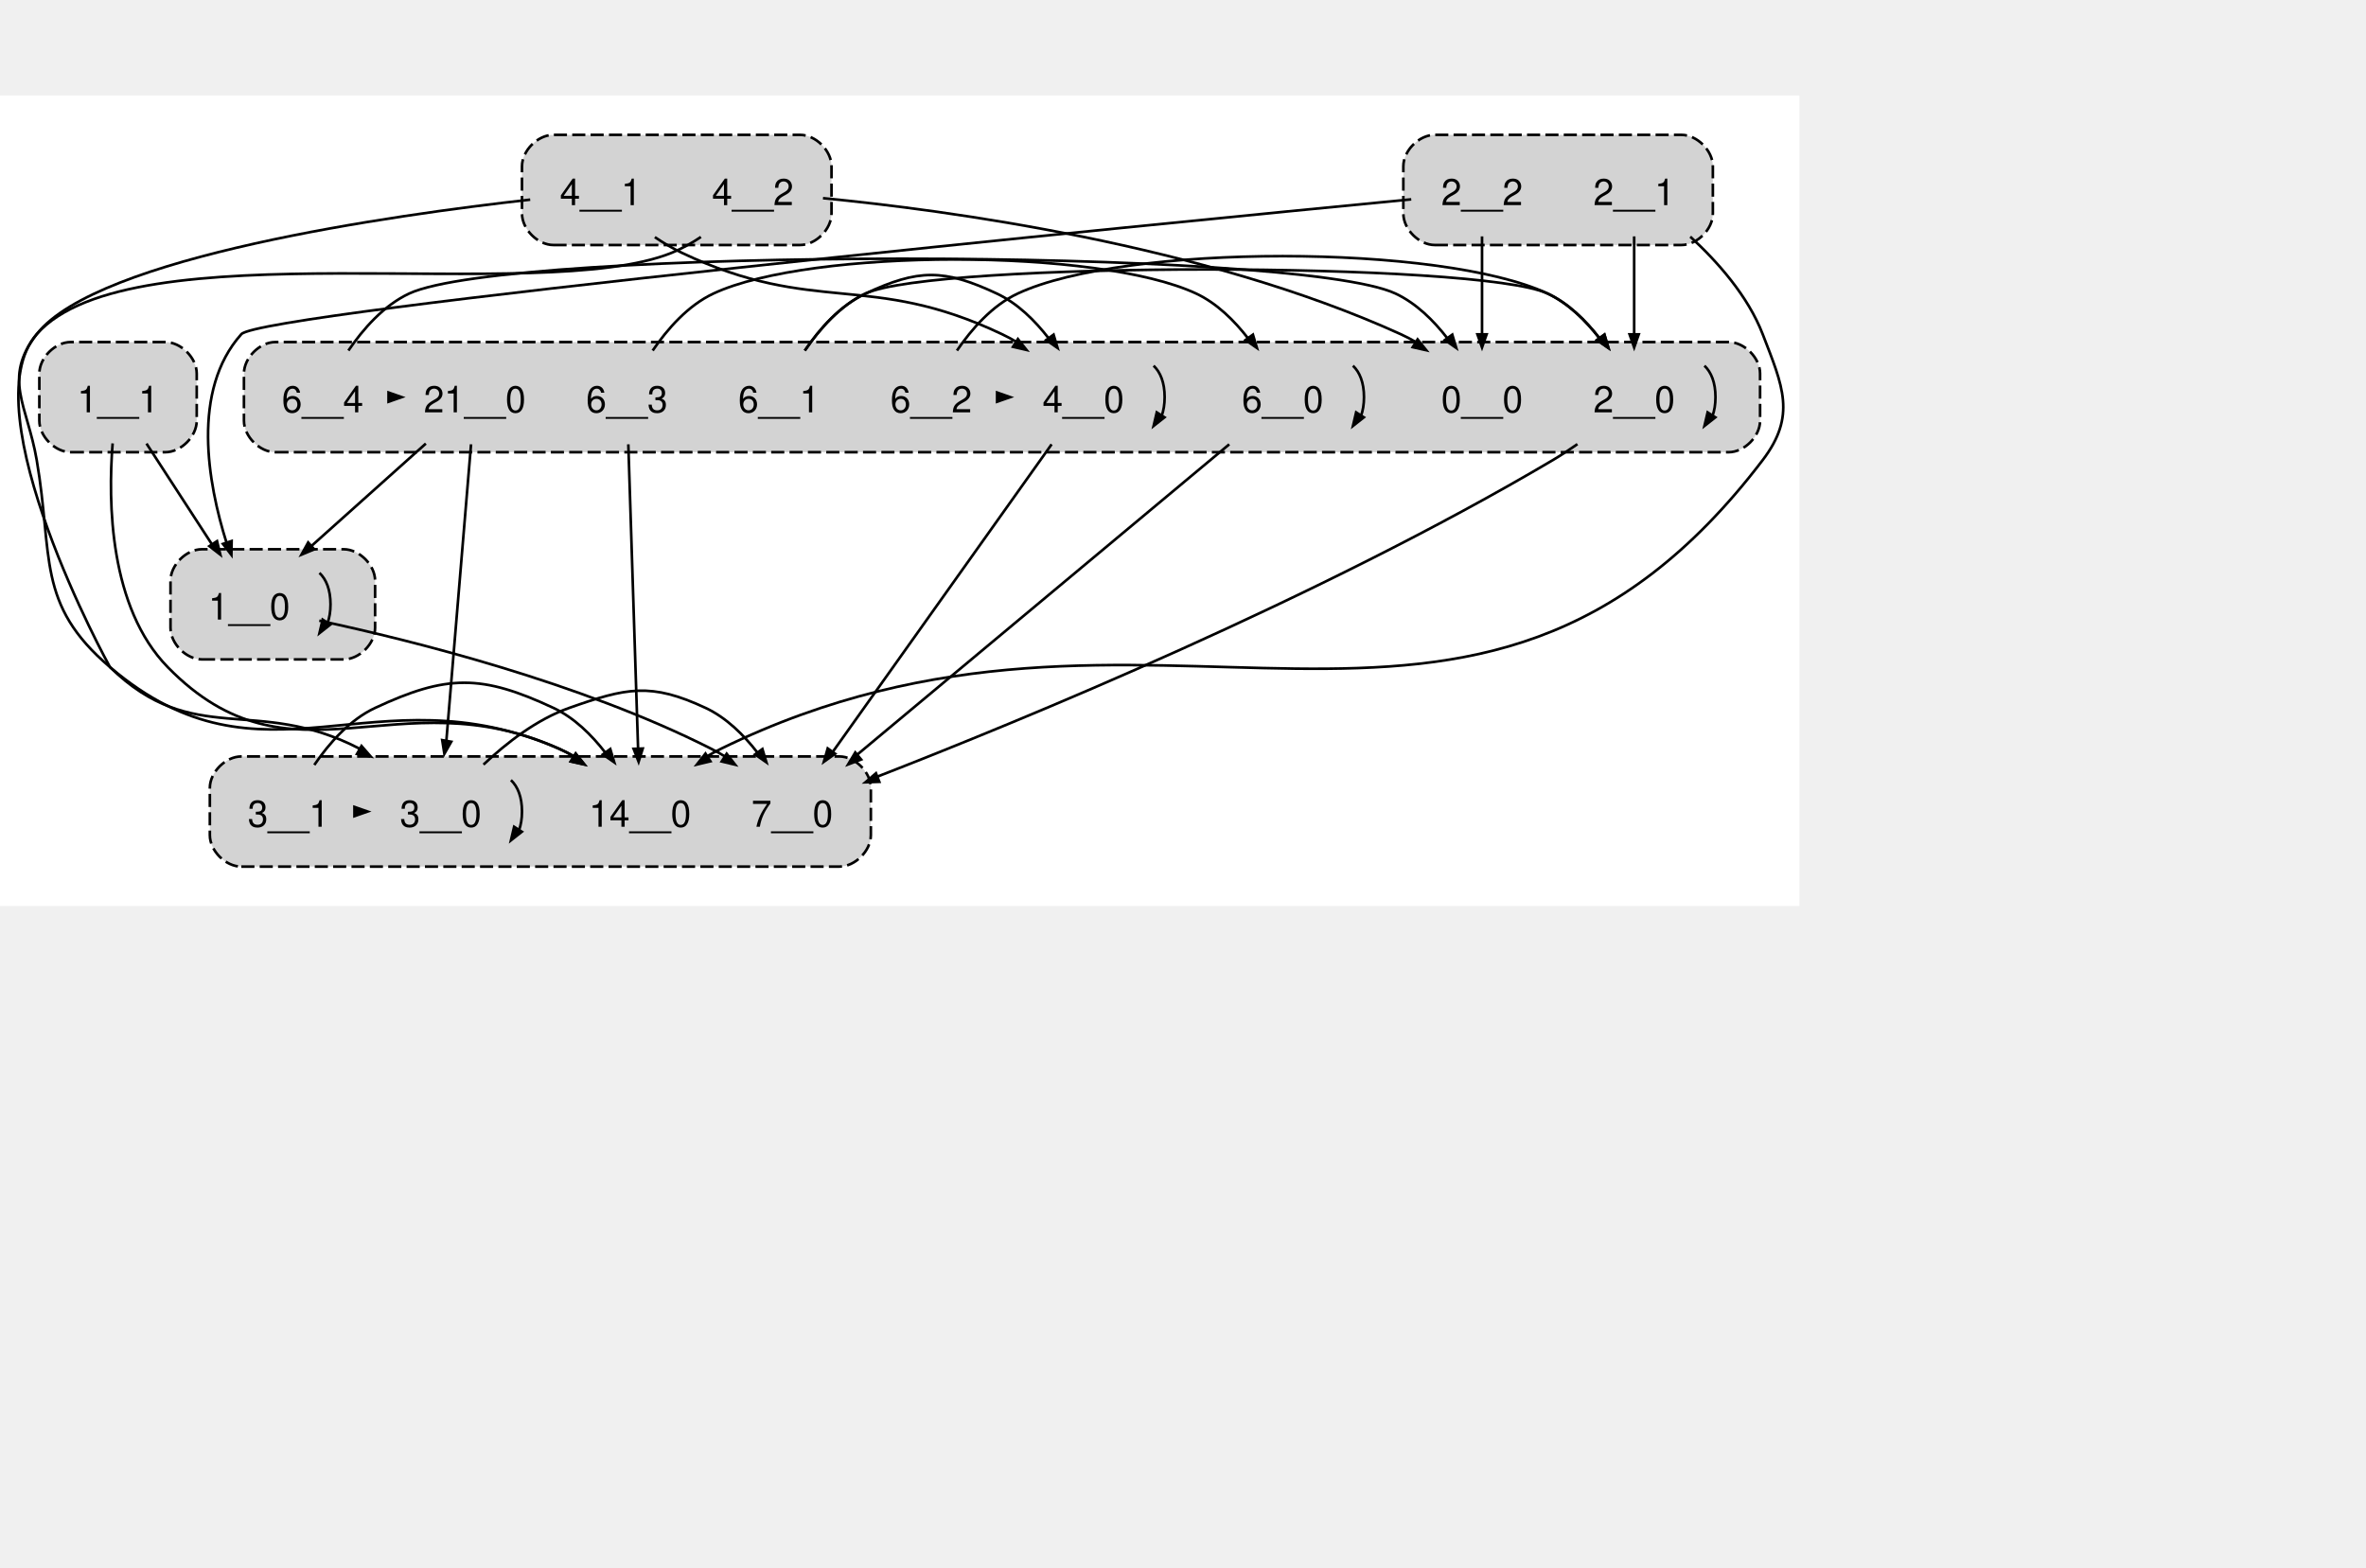
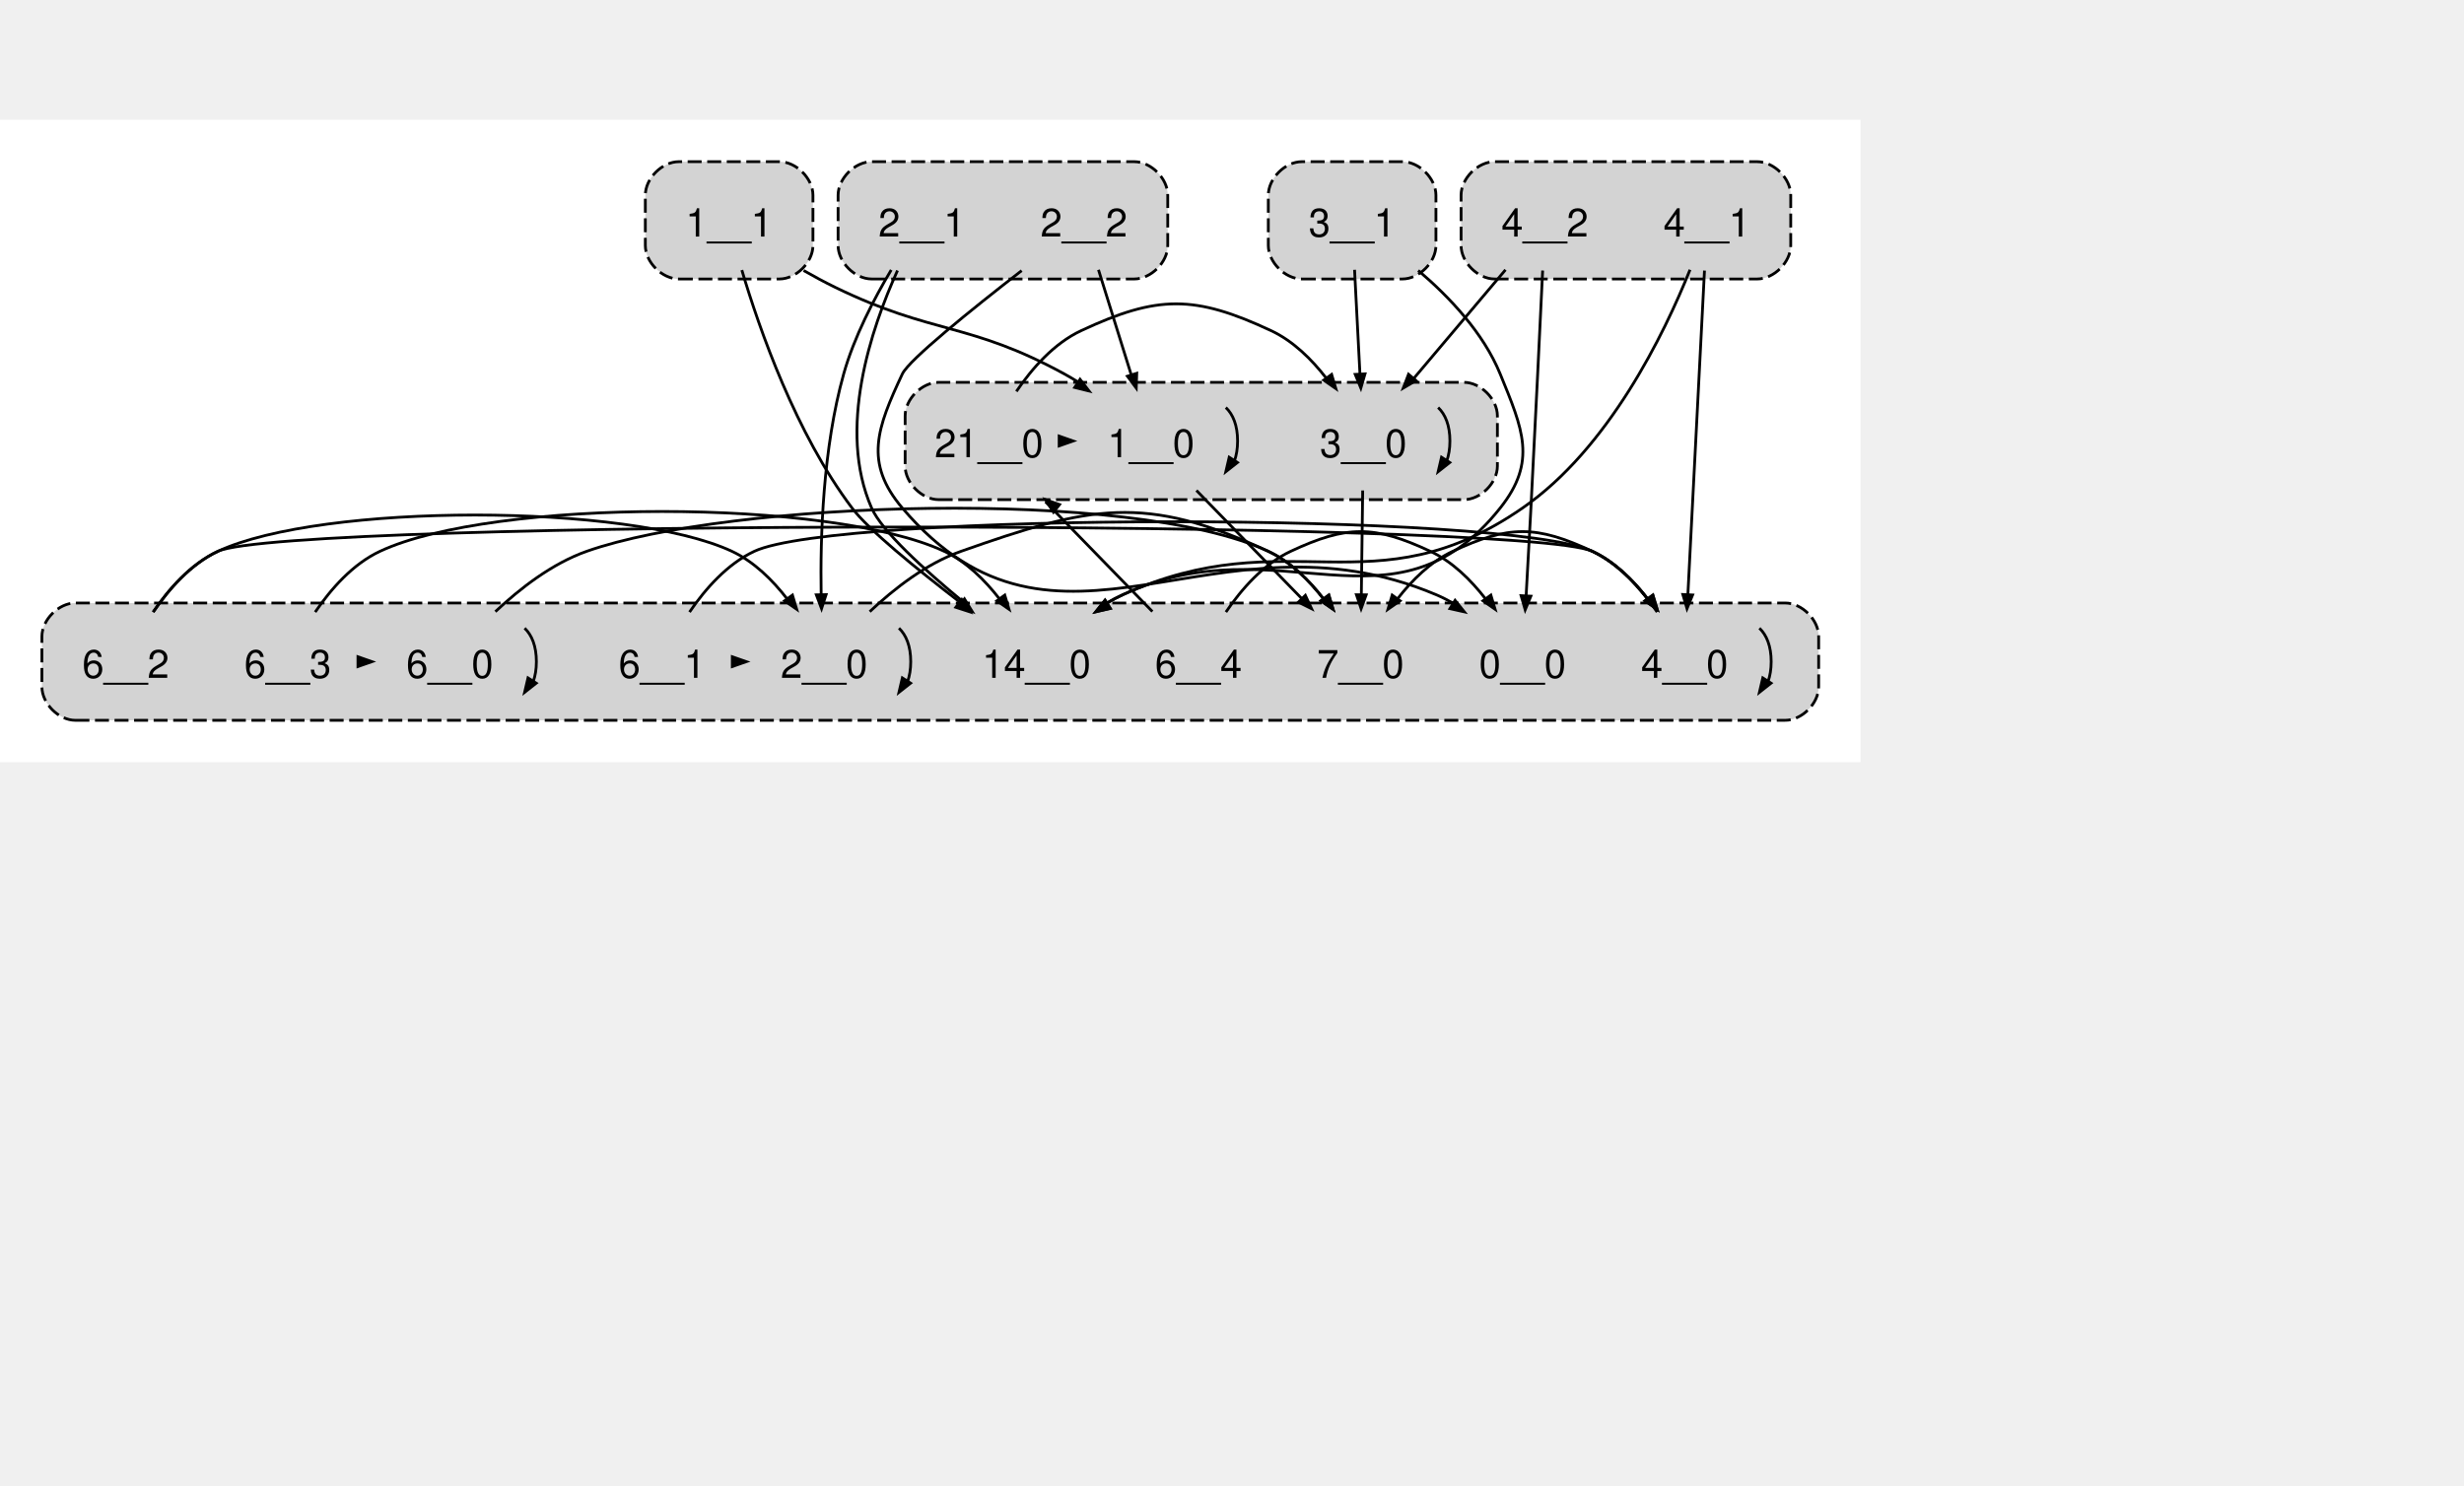
- <svg xmlns="http://www.w3.org/2000/svg" width="1118pt" height="741pt" viewBox="216.00 216.00 902.00 525.00">
-   <g id="graph0" class="graph" transform="scale(1 1) rotate(0) translate(220 521)">
-     <polygon fill="white" stroke="none" points="-4,4 -4,-305 682,-305 682,4 -4,4" />
-     <g id="clust1" class="cluster">
- </g>
-     <g id="clust2" class="cluster">
-       <path fill="lightgrey" stroke="black" stroke-dasharray="5,2" d="M88,-11C88,-11 316,-11 316,-11 322,-11 328,-17 328,-23 328,-23 328,-41 328,-41 328,-47 322,-53 316,-53 316,-53 88,-53 88,-53 82,-53 76,-47 76,-41 76,-41 76,-23 76,-23 76,-17 82,-11 88,-11" />
-     </g>
+ <svg xmlns="http://www.w3.org/2000/svg" width="1098pt" height="662pt" viewBox="216.00 216.00 882.00 446.00">
+   <g id="graph0" class="graph" transform="scale(1 1) rotate(0) translate(220 442)">
+     <polygon fill="white" stroke="none" points="-4,4 -4,-226 662,-226 662,4 -4,4" />
    <g id="clust4" class="cluster">
</g>
    <g id="clust5" class="cluster">
-       <path fill="lightgrey" stroke="black" stroke-dasharray="5,2" d="M101,-169C101,-169 655,-169 655,-169 661,-169 667,-175 667,-181 667,-181 667,-199 667,-199 667,-205 661,-211 655,-211 655,-211 101,-211 101,-211 95,-211 89,-205 89,-199 89,-199 89,-181 89,-181 89,-175 95,-169 101,-169" />
+       <path fill="lightgrey" stroke="black" stroke-dasharray="5,2" d="M332,-90C332,-90 520,-90 520,-90 526,-90 532,-96 532,-102 532,-102 532,-120 532,-120 532,-126 526,-132 520,-132 520,-132 332,-132 332,-132 326,-132 320,-126 320,-120 320,-120 320,-102 320,-102 320,-96 326,-90 332,-90" />
    </g>
    <g id="clust7" class="cluster">
</g>
    <g id="clust8" class="cluster">
-       <path fill="lightgrey" stroke="black" stroke-dasharray="5,2" d="M73,-90C73,-90 127,-90 127,-90 133,-90 139,-96 139,-102 139,-102 139,-120 139,-120 139,-126 133,-132 127,-132 127,-132 73,-132 73,-132 67,-132 61,-126 61,-120 61,-120 61,-102 61,-102 61,-96 67,-90 73,-90" />
+       <path fill="lightgrey" stroke="black" stroke-dasharray="5,2" d="M23,-11C23,-11 635,-11 635,-11 641,-11 647,-17 647,-23 647,-23 647,-41 647,-41 647,-47 641,-53 635,-53 635,-53 23,-53 23,-53 17,-53 11,-47 11,-41 11,-41 11,-23 11,-23 11,-17 17,-11 23,-11" />
    </g>
    <g id="clust10" class="cluster">
</g>
    <g id="clust11" class="cluster">
-       <path fill="lightgrey" stroke="black" stroke-dasharray="5,2" d="M207,-248C207,-248 301,-248 301,-248 307,-248 313,-254 313,-260 313,-260 313,-278 313,-278 313,-284 307,-290 301,-290 301,-290 207,-290 207,-290 201,-290 195,-284 195,-278 195,-278 195,-260 195,-260 195,-254 201,-248 207,-248" />
+       <path fill="lightgrey" stroke="black" stroke-dasharray="5,2" d="M239,-169C239,-169 275,-169 275,-169 281,-169 287,-175 287,-181 287,-181 287,-199 287,-199 287,-205 281,-211 275,-211 275,-211 239,-211 239,-211 233,-211 227,-205 227,-199 227,-199 227,-181 227,-181 227,-175 233,-169 239,-169" />
+     </g>
+     <g id="clust16" class="cluster">
+ </g>
+     <g id="clust17" class="cluster">
+       <path fill="lightgrey" stroke="black" stroke-dasharray="5,2" d="M308,-169C308,-169 402,-169 402,-169 408,-169 414,-175 414,-181 414,-181 414,-199 414,-199 414,-205 408,-211 402,-211 402,-211 308,-211 308,-211 302,-211 296,-205 296,-199 296,-199 296,-181 296,-181 296,-175 302,-169 308,-169" />
    </g>
    <g id="clust19" class="cluster">
</g>
    <g id="clust20" class="cluster">
-       <path fill="lightgrey" stroke="black" stroke-dasharray="5,2" d="M543,-248C543,-248 637,-248 637,-248 643,-248 649,-254 649,-260 649,-260 649,-278 649,-278 649,-284 643,-290 637,-290 637,-290 543,-290 543,-290 537,-290 531,-284 531,-278 531,-278 531,-260 531,-260 531,-254 537,-248 543,-248" />
+       <path fill="lightgrey" stroke="black" stroke-dasharray="5,2" d="M462,-169C462,-169 498,-169 498,-169 504,-169 510,-175 510,-181 510,-181 510,-199 510,-199 510,-205 504,-211 498,-211 498,-211 462,-211 462,-211 456,-211 450,-205 450,-199 450,-199 450,-181 450,-181 450,-175 456,-169 462,-169" />
    </g>
    <g id="clust25" class="cluster">
</g>
    <g id="clust26" class="cluster">
-       <path fill="lightgrey" stroke="black" stroke-dasharray="5,2" d="M23,-169C23,-169 59,-169 59,-169 65,-169 71,-175 71,-181 71,-181 71,-199 71,-199 71,-205 65,-211 59,-211 59,-211 23,-211 23,-211 17,-211 11,-205 11,-199 11,-199 11,-181 11,-181 11,-175 17,-169 23,-169" />
+       <path fill="lightgrey" stroke="black" stroke-dasharray="5,2" d="M531,-169C531,-169 625,-169 625,-169 631,-169 637,-175 637,-181 637,-181 637,-199 637,-199 637,-205 631,-211 625,-211 625,-211 531,-211 531,-211 525,-211 519,-205 519,-199 519,-199 519,-181 519,-181 519,-175 525,-169 531,-169" />
    </g>
    <g id="edge1" class="edge">
-       <path fill="none" stroke="black" d="M190.79,-43.98C193.37,-41.55 195,-37.55 195,-32 195,-29.22 194.59,-26.84 193.86,-24.84" />
-       <polygon fill="black" stroke="black" points="194.95,-24.3 190.79,-21.02 192,-26.18 194.95,-24.3" />
+       <path fill="none" stroke="black" d="M376.73,-111C376.83,-111 376.92,-111 377.01,-111" />
+       <polygon fill="black" stroke="black" points="375.13,-112.75 380.13,-111 375.13,-109.25 375.13,-112.75" />
    </g>
    <g id="edge2" class="edge">
-       <path fill="none" stroke="black" d="M180.32,-49.9C189.1,-58.18 200.64,-67.14 213,-71.5 234.79,-79.19 244.06,-81.29 265,-71.5 272.89,-67.81 279.56,-61.2 284.79,-54.43" />
-       <polygon fill="black" stroke="black" points="286.66,-55.83 288.18,-50.75 283.83,-53.78 286.66,-55.83" />
+       <path fill="none" stroke="black" d="M359.82,-128.75C365.43,-136.99 373.29,-145.96 383,-150.5 410.38,-163.3 423.62,-163.3 451,-150.5 458.89,-146.81 465.56,-140.2 470.79,-133.43" />
+       <polygon fill="black" stroke="black" points="472.66,-134.83 474.18,-129.75 469.83,-132.78 472.66,-134.83" />
+     </g>
+     <g id="edge13" class="edge">
+       <path fill="none" stroke="black" d="M434.79,-122.98C437.37,-120.55 439,-116.55 439,-111 439,-108.22 438.59,-105.84 437.86,-103.84" />
+       <polygon fill="black" stroke="black" points="438.95,-103.3 434.79,-100.02 436,-105.18 438.95,-103.3" />
+     </g>
+     <g id="edge14" class="edge">
+       <path fill="none" stroke="black" d="M424.27,-93.29C435.5,-81.77 450.51,-66.36 462.54,-54" />
+       <polygon fill="black" stroke="black" points="463.26,-55.74 465.5,-50.94 460.76,-53.3 463.26,-55.74" />
+     </g>
+     <g id="edge23" class="edge">
+       <path fill="none" stroke="black" d="M510.79,-122.98C513.37,-120.55 515,-116.55 515,-111 515,-108.22 514.59,-105.84 513.86,-103.84" />
+       <polygon fill="black" stroke="black" points="514.95,-103.3 510.79,-100.02 512,-105.18 514.95,-103.3" />
+     </g>
+     <g id="edge24" class="edge">
+       <path fill="none" stroke="black" d="M483.78,-93.29C483.64,-82.27 483.45,-67.69 483.29,-55.63" />
+       <polygon fill="black" stroke="black" points="485.03,-55.92 483.22,-50.94 481.54,-55.96 485.03,-55.92" />
    </g>
    <g id="edge3" class="edge">
-       <path fill="none" stroke="black" d="M132.73,-32C132.83,-32 132.92,-32 133.01,-32" />
-       <polygon fill="black" stroke="black" points="131.13,-33.75 136.13,-32 131.13,-30.25 131.13,-33.75" />
+       <path fill="none" stroke="black" d="M183.79,-43.98C186.37,-41.55 188,-37.55 188,-32 188,-29.22 187.59,-26.84 186.86,-24.84" />
+       <polygon fill="black" stroke="black" points="187.95,-24.3 183.79,-21.02 185,-26.18 187.95,-24.3" />
    </g>
    <g id="edge4" class="edge">
-       <path fill="none" stroke="black" d="M115.82,-49.75C121.43,-57.99 129.29,-66.96 139,-71.5 166.38,-84.3 179.62,-84.3 207,-71.5 214.89,-67.81 221.56,-61.2 226.79,-54.43" />
-       <polygon fill="black" stroke="black" points="228.66,-55.83 230.18,-50.75 225.83,-53.78 228.66,-55.83" />
+       <path fill="none" stroke="black" d="M173.32,-49.9C182.1,-58.18 193.64,-67.14 206,-71.5 257.13,-89.54 400.88,-94.47 450,-71.5 457.89,-67.81 464.56,-61.2 469.79,-54.43" />
+       <polygon fill="black" stroke="black" points="471.66,-55.83 473.18,-50.75 468.83,-53.78 471.66,-55.83" />
+     </g>
+     <g id="edge5" class="edge">
+       <path fill="none" stroke="black" d="M259.73,-32C259.83,-32 259.92,-32 260.01,-32" />
+       <polygon fill="black" stroke="black" points="258.13,-33.75 263.13,-32 258.13,-30.25 258.13,-33.75" />
    </g>
    <g id="edge6" class="edge">
-       <path fill="none" stroke="black" d="M464.63,-172.01C430.07,-143.17 360.05,-84.76 322.73,-53.63" />
-       <polygon fill="black" stroke="black" points="324.3,-51.83 319.34,-49.97 322.06,-54.52 324.3,-51.83" />
-     </g>
-     <g id="edge5" class="edge">
-       <path fill="none" stroke="black" d="M511.79,-201.98C514.37,-199.55 516,-195.55 516,-190 516,-187.22 515.59,-184.84 514.86,-182.84" />
-       <polygon fill="black" stroke="black" points="515.95,-182.3 511.79,-179.02 513,-184.18 515.95,-182.3" />
+       <path fill="none" stroke="black" d="M242.82,-49.75C248.43,-57.99 256.29,-66.96 266,-71.5 296.2,-85.62 535.8,-85.62 566,-71.5 573.89,-67.81 580.56,-61.2 585.79,-54.43" />
+       <polygon fill="black" stroke="black" points="587.66,-55.83 589.18,-50.75 584.83,-53.78 587.66,-55.83" />
+     </g>
+     <g id="edge18" class="edge">
+       <path fill="none" stroke="black" d="M307.32,-49.9C316.1,-58.18 327.64,-67.14 340,-71.5 386.1,-87.77 405.71,-92.21 450,-71.5 457.89,-67.81 464.56,-61.2 469.79,-54.43" />
+       <polygon fill="black" stroke="black" points="471.66,-55.83 473.18,-50.75 468.83,-53.78 471.66,-55.83" />
+     </g>
+     <g id="edge17" class="edge">
+       <path fill="none" stroke="black" d="M317.79,-43.98C320.37,-41.55 322,-37.55 322,-32 322,-29.22 321.59,-26.84 320.86,-24.84" />
+       <polygon fill="black" stroke="black" points="321.95,-24.3 317.79,-21.02 319,-26.18 321.95,-24.3" />
+     </g>
+     <g id="edge28" class="edge">
+       <path fill="none" stroke="black" d="M589.18,-49.75C583.57,-57.99 575.71,-66.96 566,-71.5 545.87,-80.91 536.13,-80.91 516,-71.5 508.11,-67.81 501.44,-61.2 496.21,-54.43" />
+       <polygon fill="black" stroke="black" points="497.17,-53.78 492.82,-50.75 494.34,-55.83 497.17,-53.78" />
+     </g>
+     <g id="edge27" class="edge">
+       <path fill="none" stroke="black" d="M625.79,-43.98C628.37,-41.55 630,-37.55 630,-32 630,-29.22 629.59,-26.84 628.86,-24.84" />
+       <polygon fill="black" stroke="black" points="629.95,-24.3 625.79,-21.02 627,-26.18 629.95,-24.3" />
+     </g>
+     <g id="edge8" class="edge">
+       <path fill="none" stroke="black" d="M50.82,-49.75C56.43,-57.99 64.29,-66.96 74,-71.5 111.04,-88.82 220.96,-88.82 258,-71.5 265.89,-67.81 272.56,-61.2 277.79,-54.43" />
+       <polygon fill="black" stroke="black" points="279.66,-55.83 281.18,-50.75 276.83,-53.78 279.66,-55.83" />
    </g>
    <g id="edge7" class="edge">
-       <path fill="none" stroke="black" d="M302.82,-207.75C308.43,-215.99 316.29,-224.96 326,-229.5 352.17,-241.74 559.83,-241.74 586,-229.5 593.89,-225.81 600.56,-219.2 605.79,-212.43" />
-       <polygon fill="black" stroke="black" points="607.66,-213.83 609.18,-208.75 604.83,-211.78 607.66,-213.83" />
-     </g>
-     <g id="edge8" class="edge">
-       <path fill="none" stroke="black" d="M302.82,-207.75C308.43,-215.99 316.29,-224.96 326,-229.5 346.13,-238.91 355.87,-238.91 376,-229.5 383.89,-225.81 390.56,-219.2 395.79,-212.43" />
-       <polygon fill="black" stroke="black" points="397.66,-213.83 399.18,-208.75 394.83,-211.78 397.66,-213.83" />
-     </g>
-     <g id="edge24" class="edge">
-       <path fill="none" stroke="black" d="M597.37,-172.08C594.29,-169.93 591.11,-167.84 588,-166 498.81,-113.25 385.11,-66.57 330.35,-45.26" />
-       <polygon fill="black" stroke="black" points="331.22,-43.33 325.92,-43.15 329.95,-46.59 331.22,-43.33" />
-     </g>
-     <g id="edge23" class="edge">
-       <path fill="none" stroke="black" d="M645.79,-201.98C648.37,-199.55 650,-195.55 650,-190 650,-187.22 649.59,-184.84 648.86,-182.84" />
-       <polygon fill="black" stroke="black" points="649.95,-182.3 645.79,-179.02 647,-184.18 649.95,-182.3" />
-     </g>
-     <g id="edge18" class="edge">
-       <path fill="none" stroke="black" d="M396.91,-172.01C376.64,-143.52 335.84,-86.18 313.5,-54.78" />
-       <polygon fill="black" stroke="black" points="314.4,-54.03 310.08,-50.97 311.55,-56.06 314.4,-54.03" />
-     </g>
-     <g id="edge17" class="edge">
-       <path fill="none" stroke="black" d="M435.79,-201.98C438.37,-199.55 440,-195.55 440,-190 440,-187.22 439.59,-184.84 438.86,-182.84" />
-       <polygon fill="black" stroke="black" points="439.95,-182.3 435.79,-179.02 437,-184.18 439.95,-182.3" />
+       <path fill="none" stroke="black" d="M50.82,-49.75C56.43,-57.99 64.29,-66.96 74,-71.5 98.76,-83.08 541.24,-83.08 566,-71.5 573.89,-67.81 580.56,-61.2 585.79,-54.43" />
+       <polygon fill="black" stroke="black" points="587.66,-55.83 589.18,-50.75 584.83,-53.78 587.66,-55.83" />
+     </g>
+     <g id="edge9" class="edge">
+       <path fill="none" stroke="black" d="M125.73,-32C125.83,-32 125.92,-32 126.01,-32" />
+       <polygon fill="black" stroke="black" points="124.13,-33.75 129.13,-32 124.13,-30.25 124.13,-33.75" />
    </g>
    <g id="edge10" class="edge">
-       <path fill="none" stroke="black" d="M360.82,-207.75C366.43,-215.99 374.29,-224.96 384,-229.5 424.66,-248.51 545.34,-248.51 586,-229.5 593.89,-225.81 600.56,-219.2 605.79,-212.43" />
-       <polygon fill="black" stroke="black" points="607.66,-213.83 609.18,-208.75 604.83,-211.78 607.66,-213.83" />
-     </g>
-     <g id="edge9" class="edge">
-       <path fill="none" stroke="black" d="M377.73,-190C377.83,-190 377.92,-190 378.01,-190" />
-       <polygon fill="black" stroke="black" points="376.13,-191.75 381.13,-190 376.13,-188.25 376.13,-191.75" />
+       <path fill="none" stroke="black" d="M108.82,-49.75C114.43,-57.99 122.29,-66.96 132,-71.5 172.66,-90.51 293.34,-90.51 334,-71.5 341.89,-67.81 348.56,-61.2 353.79,-54.43" />
+       <polygon fill="black" stroke="black" points="355.66,-55.83 357.18,-50.75 352.83,-53.78 355.66,-55.83" />
    </g>
    <g id="edge12" class="edge">
-       <path fill="none" stroke="black" d="M235.54,-172.01C236.45,-143.88 238.25,-87.59 239.26,-55.95" />
-       <polygon fill="black" stroke="black" points="241.04,-56.02 239.46,-50.97 237.55,-55.91 241.04,-56.02" />
+       <path fill="none" stroke="black" d="M408.5,-49.94C397.22,-61.52 382.21,-76.93 370.22,-89.25" />
+       <polygon fill="black" stroke="black" points="373.08,-85.51 370.27,-90 375.27,-88.24 373.08,-85.51" />
    </g>
    <g id="edge11" class="edge">
-       <path fill="none" stroke="black" d="M244.82,-207.75C250.43,-215.99 258.29,-224.96 268,-229.5 305.04,-246.82 414.96,-246.82 452,-229.5 459.89,-225.81 466.56,-219.2 471.79,-212.43" />
-       <polygon fill="black" stroke="black" points="473.66,-213.83 475.18,-208.75 470.83,-211.78 473.66,-213.83" />
-     </g>
-     <g id="edge13" class="edge">
-       <path fill="none" stroke="black" d="M128.82,-207.75C134.43,-215.99 142.29,-224.96 152,-229.5 189.84,-247.2 490.16,-247.2 528,-229.5 535.89,-225.81 542.56,-219.2 547.79,-212.43" />
-       <polygon fill="black" stroke="black" points="549.66,-213.83 551.18,-208.75 546.83,-211.78 549.66,-213.83" />
-     </g>
-     <g id="edge14" class="edge">
-       <path fill="none" stroke="black" d="M145.73,-190C145.83,-190 145.92,-190 146.01,-190" />
-       <polygon fill="black" stroke="black" points="144.13,-191.75 149.13,-190 144.13,-188.25 144.13,-191.75" />
+       <path fill="none" stroke="black" d="M434.82,-49.75C440.43,-57.99 448.29,-66.96 458,-71.5 478.13,-80.91 487.87,-80.91 508,-71.5 515.89,-67.81 522.56,-61.2 527.79,-54.43" />
+       <polygon fill="black" stroke="black" points="529.66,-55.83 531.18,-50.75 526.83,-53.78 529.66,-55.83" />
+     </g>
+     <g id="edge15" class="edge">
+       <path fill="none" stroke="black" d="M283.65,-172.04C287.4,-169.9 291.26,-167.82 295,-166 330.03,-148.95 342.81,-153.68 377,-135 378.65,-134.1 380.3,-133.12 381.95,-132.09" />
+       <polygon fill="black" stroke="black" points="382.61,-133.09 385.83,-128.89 380.69,-130.17 382.61,-133.09" />
    </g>
    <g id="edge16" class="edge">
-       <path fill="none" stroke="black" d="M175.58,-172.01C173.23,-143.76 168.51,-87.12 165.88,-55.56" />
-       <polygon fill="black" stroke="black" points="168.03,-58.61 165.41,-54 164.59,-59.23 168.03,-58.61" />
-     </g>
-     <g id="edge15" class="edge">
-       <path fill="none" stroke="black" d="M158.34,-172.29C145.36,-160.67 127.96,-145.09 114.1,-132.68" />
-       <polygon fill="black" stroke="black" points="115.81,-131.97 110.92,-129.94 113.48,-134.58 115.81,-131.97" />
+       <path fill="none" stroke="black" d="M261.54,-172.19C267.88,-150.85 280.91,-113.64 301,-87 306.86,-79.23 324.09,-65.21 339.48,-53.4" />
+       <polygon fill="black" stroke="black" points="340.27,-54.24 343.18,-49.82 338.14,-51.46 340.27,-54.24" />
+     </g>
+     <g id="edge19" class="edge">
+       <path fill="none" stroke="black" d="M315.02,-172.24C308.87,-161.94 301.71,-148.22 298,-135 290.58,-108.56 289.58,-76.82 289.94,-55.84" />
+       <polygon fill="black" stroke="black" points="291.71,-56 290.08,-50.96 288.21,-55.92 291.71,-56" />
+     </g>
+     <g id="edge20" class="edge">
+       <path fill="none" stroke="black" d="M317.27,-172.04C307.8,-151.2 295.61,-115.14 308,-87 311.63,-78.77 326.7,-65.03 340.7,-53.47" />
+       <polygon fill="black" stroke="black" points="341.23,-54.48 344,-49.96 339.02,-51.77 341.23,-54.48" />
+     </g>
+     <g id="edge22" class="edge">
+       <path fill="none" stroke="black" d="M389.21,-172.29C392.64,-161.27 397.19,-146.69 400.95,-134.63" />
+       <polygon fill="black" stroke="black" points="402.9,-135.24 402.72,-129.94 399.56,-134.19 402.9,-135.24" />
+     </g>
+     <g id="edge21" class="edge">
+       <path fill="none" stroke="black" d="M361.71,-172C343.84,-158.14 321.37,-140.05 319,-135 309.94,-115.69 305.18,-103.25 319,-87 374.73,-21.5 430.78,-89.46 510,-56 512.15,-55.09 514.29,-54 516.39,-52.8" />
+       <polygon fill="black" stroke="black" points="516.85,-53.95 520.17,-49.82 515,-50.98 516.85,-53.95" />
+     </g>
+     <g id="edge25" class="edge">
+       <path fill="none" stroke="black" d="M480.87,-172.29C481.44,-161.27 482.2,-146.69 482.82,-134.63" />
+       <polygon fill="black" stroke="black" points="484.61,-135.03 483.12,-129.94 481.11,-134.84 484.61,-135.03" />
+     </g>
+     <g id="edge26" class="edge">
+       <path fill="none" stroke="black" d="M503.65,-172.06C514.82,-162.58 526.99,-149.71 533,-135 541.07,-115.25 546.29,-103.69 533,-87 494.65,-38.84 453.91,-81.78 398,-56 396.06,-55.11 394.12,-54.08 392.22,-52.96" />
+       <polygon fill="black" stroke="black" points="393.43,-51.03 388.27,-49.84 391.56,-53.99 393.43,-51.03" />
+     </g>
+     <g id="edge29" class="edge">
+       <path fill="none" stroke="black" d="M606.13,-172.01C604.69,-143.88 601.8,-87.59 600.18,-55.95" />
+       <polygon fill="black" stroke="black" points="601.87,-55.87 599.87,-50.97 598.38,-56.05 601.87,-55.87" />
    </g>
    <g id="edge30" class="edge">
-       <path fill="none" stroke="black" d="M117.72,-104.78C153.17,-97.2 217.08,-81.23 267,-56 268.84,-55.07 270.69,-54.03 272.52,-52.92" />
-       <polygon fill="black" stroke="black" points="273.03,-54.03 276.28,-49.85 271.13,-51.09 273.03,-54.03" />
-     </g>
-     <g id="edge29" class="edge">
-       <path fill="none" stroke="black" d="M117.79,-122.98C120.37,-120.55 122,-116.55 122,-111 122,-108.22 121.59,-105.84 120.86,-103.84" />
-       <polygon fill="black" stroke="black" points="121.95,-103.3 117.79,-100.02 119,-105.18 121.95,-103.3" />
-     </g>
-     <g id="edge20" class="edge">
-       <path fill="none" stroke="black" d="M198.13,-265.3C145.74,-259.43 33.08,-243.59 10,-214 -3.12,-197.18 6.38,-187.02 10,-166 16.31,-129.29 9.62,-111.13 38,-87 96.84,-36.96 138.13,-86.71 209,-56 210.96,-55.15 212.91,-54.16 214.83,-53.07" />
-       <polygon fill="black" stroke="black" points="215.47,-54.11 218.8,-49.99 213.63,-51.13 215.47,-54.11" />
-     </g>
-     <g id="edge19" class="edge">
-       <path fill="none" stroke="black" d="M245.65,-251C248.98,-248.76 252.49,-246.67 256,-245 306.53,-220.99 327.47,-238.01 378,-214 379.87,-213.11 381.73,-212.11 383.57,-211.02" />
-       <polygon fill="black" stroke="black" points="384.06,-212.15 387.35,-208 382.19,-209.19 384.06,-212.15" />
-     </g>
-     <g id="edge22" class="edge">
-       <path fill="none" stroke="black" d="M263.21,-251.07C259.66,-248.7 255.85,-246.55 252,-245 201.71,-224.75 45.82,-254.7 10,-214 -15.69,-184.81 37.6,-87.39 38,-87 69.8,-55.99 93.54,-76.39 133,-56 133.11,-55.94 133.22,-55.89 133.33,-55.83" />
-       <polygon fill="black" stroke="black" points="133.82,-56.99 137.31,-53 132.09,-53.95 133.82,-56.99" />
-     </g>
-     <g id="edge21" class="edge">
-       <path fill="none" stroke="black" d="M309.75,-265.86C356.36,-261.34 454.68,-248.25 530,-214 531.94,-213.12 533.89,-212.1 535.79,-210.99" />
-       <polygon fill="black" stroke="black" points="536.44,-212.02 539.75,-207.88 534.58,-209.05 536.44,-212.02" />
-     </g>
-     <g id="edge26" class="edge">
-       <path fill="none" stroke="black" d="M640.39,-251.18C650.86,-241.56 662.39,-228.53 668,-214 675.68,-194.1 680.91,-182.98 668,-166 557.16,-20.27 435.52,-136.35 271,-56 269.14,-55.09 267.29,-54.07 265.45,-52.98" />
-       <polygon fill="black" stroke="black" points="266.84,-51.15 261.68,-49.93 264.95,-54.1 266.84,-51.15" />
-     </g>
-     <g id="edge25" class="edge">
-       <path fill="none" stroke="black" d="M619,-251.29C619,-240.27 619,-225.69 619,-213.63" />
-       <polygon fill="black" stroke="black" points="620.75,-213.94 619,-208.94 617.25,-213.94 620.75,-213.94" />
-     </g>
-     <g id="edge27" class="edge">
-       <path fill="none" stroke="black" d="M561,-251.29C561,-240.27 561,-225.69 561,-213.63" />
-       <polygon fill="black" stroke="black" points="562.75,-213.94 561,-208.94 559.25,-213.94 562.75,-213.94" />
-     </g>
-     <g id="edge28" class="edge">
-       <path fill="none" stroke="black" d="M534.01,-265.41C434.78,-255.81 95.51,-222.42 88,-214 68.86,-192.55 75.19,-157.32 82.39,-134.39" />
-       <polygon fill="black" stroke="black" points="84.31,-135.14 84.22,-129.84 80.99,-134.04 84.31,-135.14" />
+       <path fill="none" stroke="black" d="M600.95,-172.31C591.73,-149.32 571.88,-108.35 541,-87 487.51,-50.01 457.22,-82.87 398,-56 396.05,-55.12 394.11,-54.1 392.2,-52.99" />
+       <polygon fill="black" stroke="black" points="393.42,-51.06 388.25,-49.88 391.56,-54.02 393.42,-51.06" />
    </g>
    <g id="edge32" class="edge">
-       <path fill="none" stroke="black" d="M38.94,-172.36C37.15,-149.82 37.69,-109.78 60,-87 107.32,-38.67 147.29,-83.69 209,-56 210.95,-55.13 212.89,-54.11 214.8,-53.01" />
-       <polygon fill="black" stroke="black" points="215.45,-54.04 218.76,-49.91 213.59,-51.08 215.45,-54.04" />
+       <path fill="none" stroke="black" d="M534.9,-172.29C525.25,-160.87 512.39,-145.63 502,-133.33" />
+       <polygon fill="black" stroke="black" points="502.86,-132.63 498.3,-129.94 500.19,-134.89 502.86,-132.63" />
    </g>
    <g id="edge31" class="edge">
-       <path fill="none" stroke="black" d="M51.85,-172.29C59.2,-160.97 68.99,-145.89 76.94,-133.65" />
-       <polygon fill="black" stroke="black" points="78.74,-135.09 80,-129.94 75.81,-133.18 78.74,-135.09" />
+       <path fill="none" stroke="black" d="M548.2,-172.03C547.24,-151.79 545.56,-116.92 544,-87 543.46,-76.59 542.82,-65.06 542.27,-55.34" />
+       <polygon fill="black" stroke="black" points="543.98,-55.44 541.95,-50.54 540.48,-55.63 543.98,-55.44" />
    </g>
    <g id="node1" class="node">
-       <text text-anchor="middle" x="164" y="-26.2" font-family="Helvetica,sans-Serif" font-size="14.00">3__0</text>
+       <text text-anchor="middle" x="350" y="-105.2" font-family="Helvetica,sans-Serif" font-size="14.00">21__0</text>
    </g>
    <g id="node2" class="node">
-       <text text-anchor="middle" x="298" y="-26.2" font-family="Helvetica,sans-Serif" font-size="14.00">7__0</text>
+       <text text-anchor="middle" x="408" y="-105.2" font-family="Helvetica,sans-Serif" font-size="14.00">1__0</text>
    </g>
    <g id="node3" class="node">
-       <text text-anchor="middle" x="106" y="-26.2" font-family="Helvetica,sans-Serif" font-size="14.00">3__1</text>
+       <text text-anchor="middle" x="484" y="-105.2" font-family="Helvetica,sans-Serif" font-size="14.00">3__0</text>
    </g>
    <g id="node4" class="node">
-       <text text-anchor="middle" x="240" y="-26.2" font-family="Helvetica,sans-Serif" font-size="14.00">14__0</text>
+       <text text-anchor="middle" x="157" y="-26.2" font-family="Helvetica,sans-Serif" font-size="14.00">6__0</text>
    </g>
    <g id="node5" class="node">
-       <text text-anchor="middle" x="485" y="-184.2" font-family="Helvetica,sans-Serif" font-size="14.00">6__0</text>
+       <text text-anchor="middle" x="483" y="-26.2" font-family="Helvetica,sans-Serif" font-size="14.00">7__0</text>
    </g>
    <g id="node6" class="node">
-       <text text-anchor="middle" x="293" y="-184.2" font-family="Helvetica,sans-Serif" font-size="14.00">6__1</text>
+       <text text-anchor="middle" x="233" y="-26.2" font-family="Helvetica,sans-Serif" font-size="14.00">6__1</text>
    </g>
    <g id="node7" class="node">
-       <text text-anchor="middle" x="619" y="-184.2" font-family="Helvetica,sans-Serif" font-size="14.00">2__0</text>
+       <text text-anchor="middle" x="291" y="-26.2" font-family="Helvetica,sans-Serif" font-size="14.00">2__0</text>
    </g>
    <g id="node8" class="node">
-       <text text-anchor="middle" x="409" y="-184.2" font-family="Helvetica,sans-Serif" font-size="14.00">4__0</text>
+       <text text-anchor="middle" x="599" y="-26.2" font-family="Helvetica,sans-Serif" font-size="14.00">4__0</text>
    </g>
    <g id="node9" class="node">
-       <text text-anchor="middle" x="351" y="-184.2" font-family="Helvetica,sans-Serif" font-size="14.00">6__2</text>
+       <text text-anchor="middle" x="41" y="-26.2" font-family="Helvetica,sans-Serif" font-size="14.00">6__2</text>
    </g>
    <g id="node10" class="node">
-       <text text-anchor="middle" x="235" y="-184.2" font-family="Helvetica,sans-Serif" font-size="14.00">6__3</text>
+       <text text-anchor="middle" x="99" y="-26.2" font-family="Helvetica,sans-Serif" font-size="14.00">6__3</text>
    </g>
    <g id="node11" class="node">
-       <text text-anchor="middle" x="119" y="-184.2" font-family="Helvetica,sans-Serif" font-size="14.00">6__4</text>
+       <text text-anchor="middle" x="367" y="-26.2" font-family="Helvetica,sans-Serif" font-size="14.00">14__0</text>
    </g>
    <g id="node12" class="node">
-       <text text-anchor="middle" x="561" y="-184.2" font-family="Helvetica,sans-Serif" font-size="14.00">0__0</text>
+       <text text-anchor="middle" x="425" y="-26.2" font-family="Helvetica,sans-Serif" font-size="14.00">6__4</text>
    </g>
    <g id="node13" class="node">
-       <text text-anchor="middle" x="177" y="-184.2" font-family="Helvetica,sans-Serif" font-size="14.00">21__0</text>
+       <text text-anchor="middle" x="541" y="-26.2" font-family="Helvetica,sans-Serif" font-size="14.00">0__0</text>
    </g>
    <g id="node14" class="node">
-       <text text-anchor="middle" x="91" y="-105.2" font-family="Helvetica,sans-Serif" font-size="14.00">1__0</text>
+       <text text-anchor="middle" x="257" y="-184.2" font-family="Helvetica,sans-Serif" font-size="14.00">1__1</text>
    </g>
    <g id="node15" class="node">
-       <text text-anchor="middle" x="225" y="-263.2" font-family="Helvetica,sans-Serif" font-size="14.00">4__1</text>
+       <text text-anchor="middle" x="326" y="-184.2" font-family="Helvetica,sans-Serif" font-size="14.00">2__1</text>
    </g>
    <g id="node16" class="node">
-       <text text-anchor="middle" x="283" y="-263.2" font-family="Helvetica,sans-Serif" font-size="14.00">4__2</text>
+       <text text-anchor="middle" x="384" y="-184.2" font-family="Helvetica,sans-Serif" font-size="14.00">2__2</text>
    </g>
    <g id="node17" class="node">
-       <text text-anchor="middle" x="619" y="-263.2" font-family="Helvetica,sans-Serif" font-size="14.00">2__1</text>
+       <text text-anchor="middle" x="480" y="-184.2" font-family="Helvetica,sans-Serif" font-size="14.00">3__1</text>
    </g>
    <g id="node18" class="node">
-       <text text-anchor="middle" x="561" y="-263.2" font-family="Helvetica,sans-Serif" font-size="14.00">2__2</text>
+       <text text-anchor="middle" x="607" y="-184.2" font-family="Helvetica,sans-Serif" font-size="14.00">4__1</text>
    </g>
    <g id="node19" class="node">
-       <text text-anchor="middle" x="41" y="-184.2" font-family="Helvetica,sans-Serif" font-size="14.00">1__1</text>
+       <text text-anchor="middle" x="549" y="-184.2" font-family="Helvetica,sans-Serif" font-size="14.00">4__2</text>
    </g>
  </g>
</svg>
